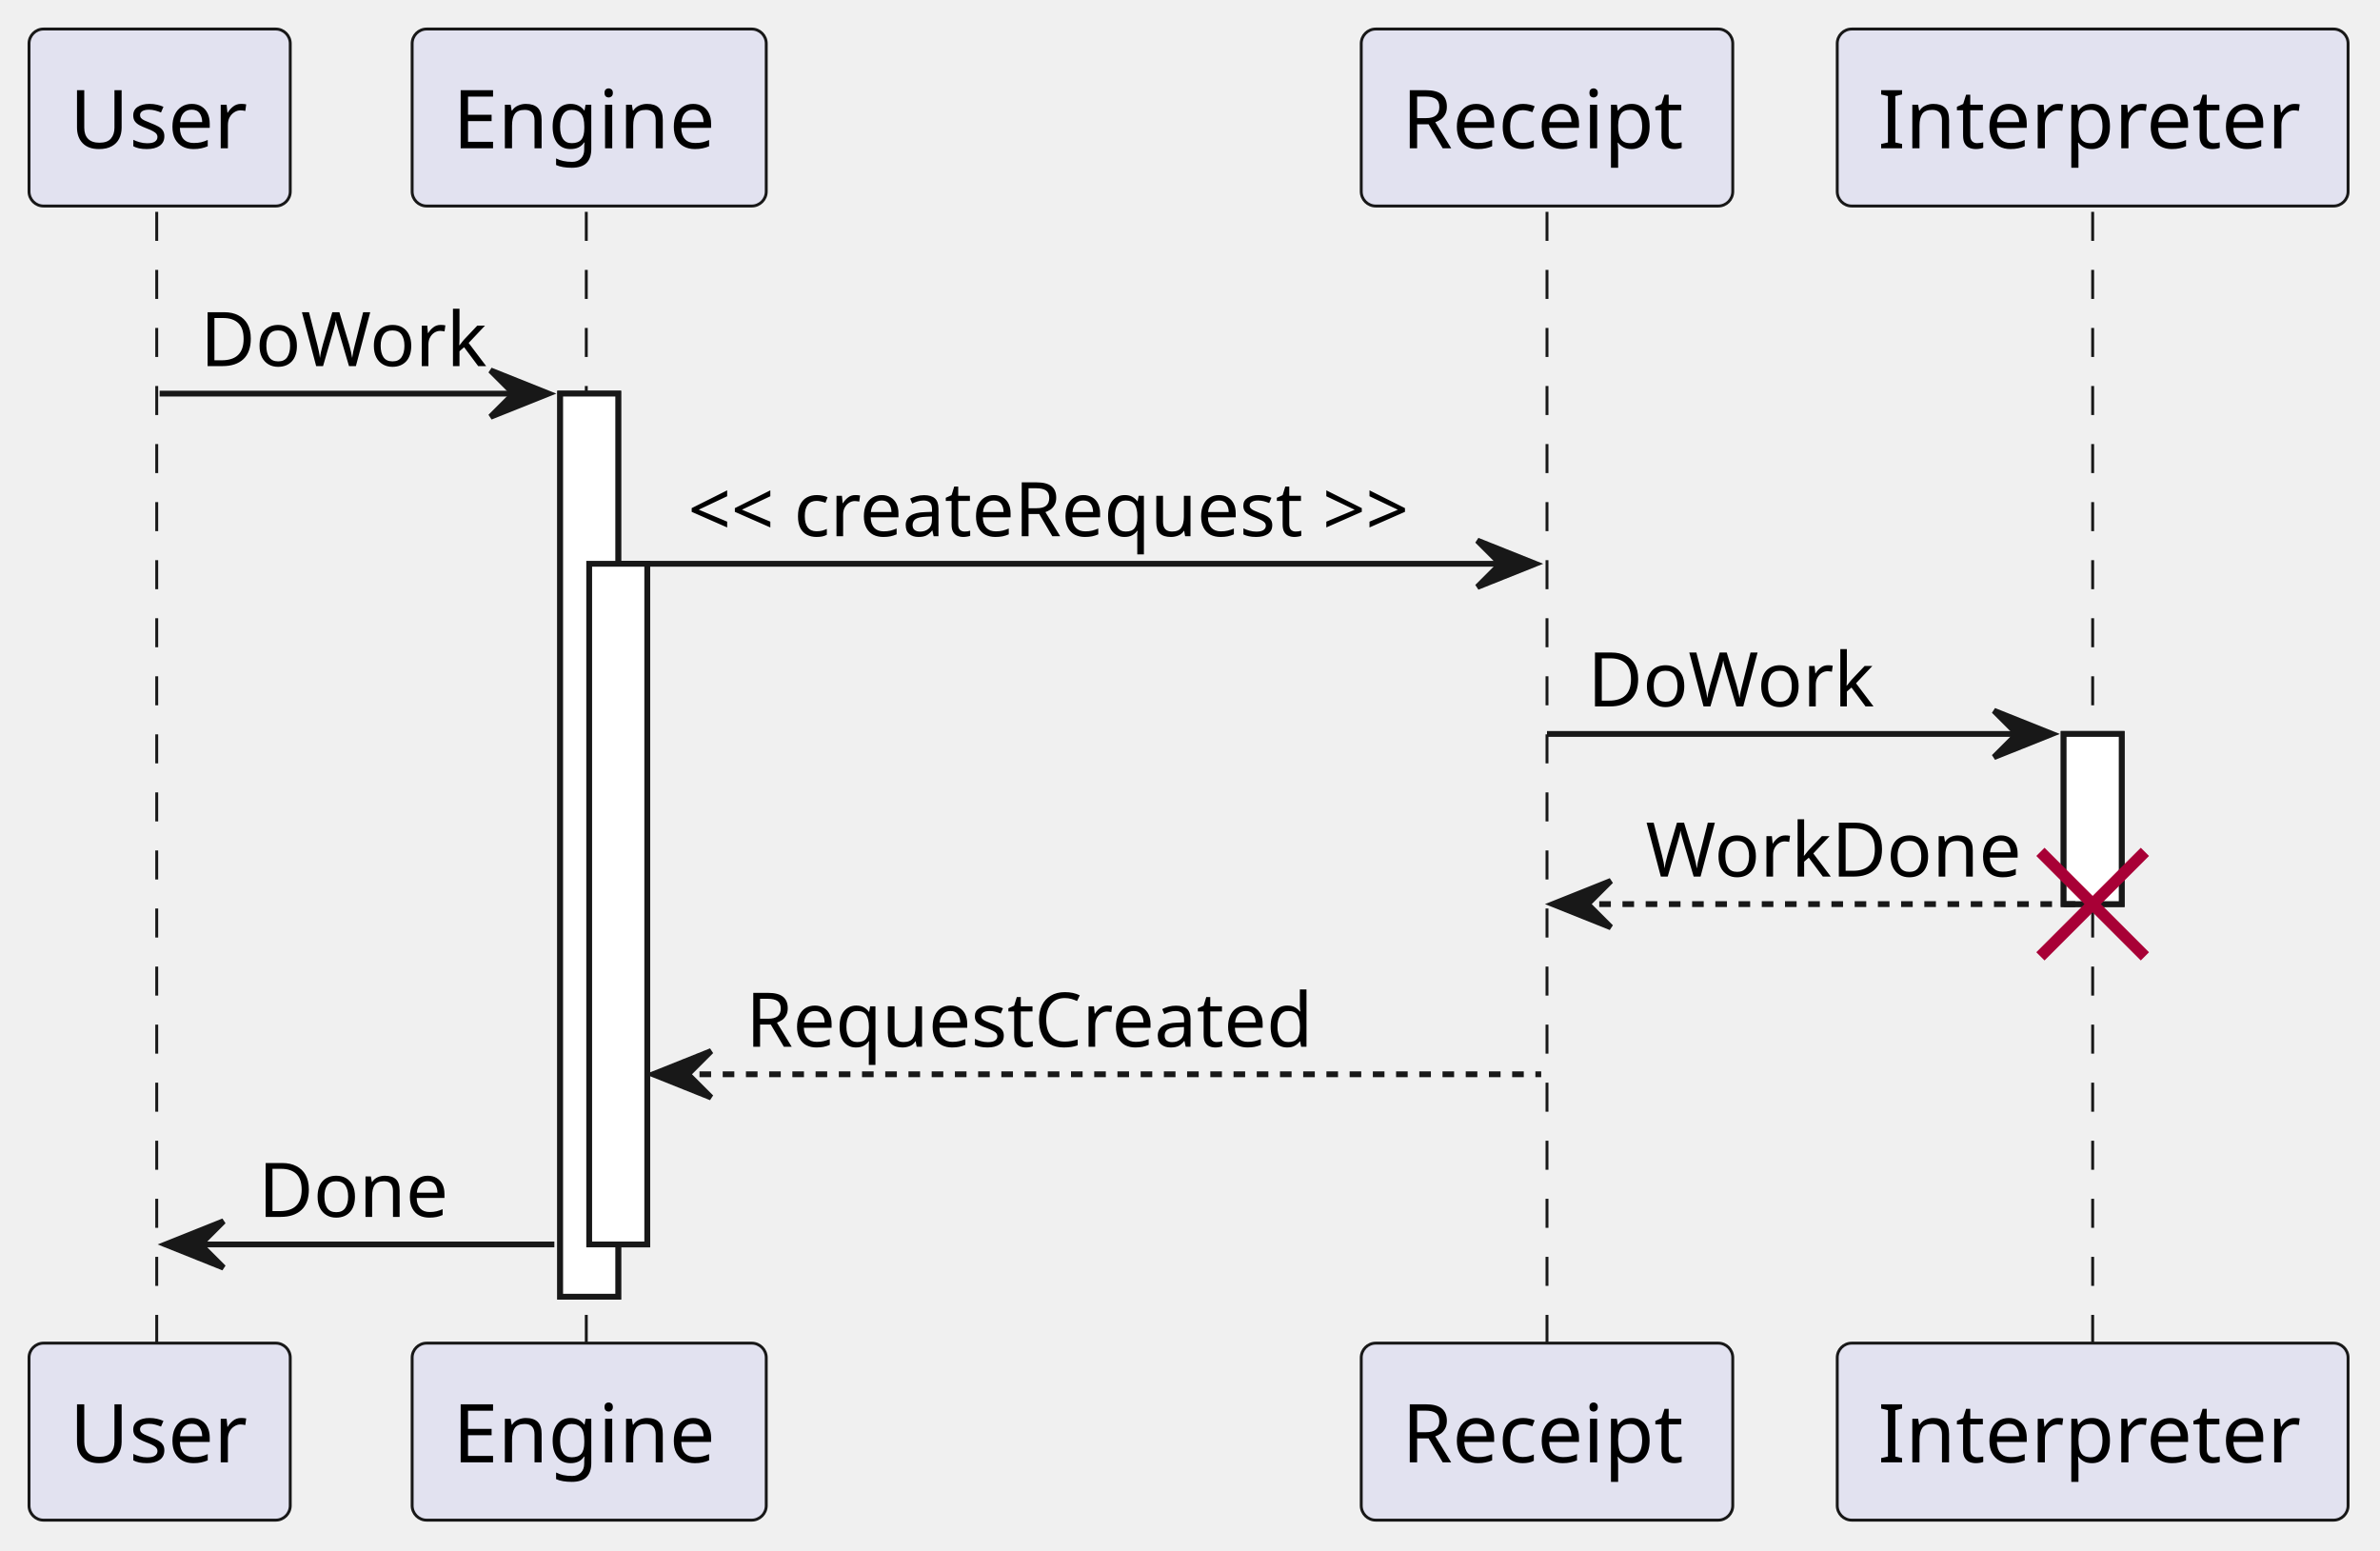
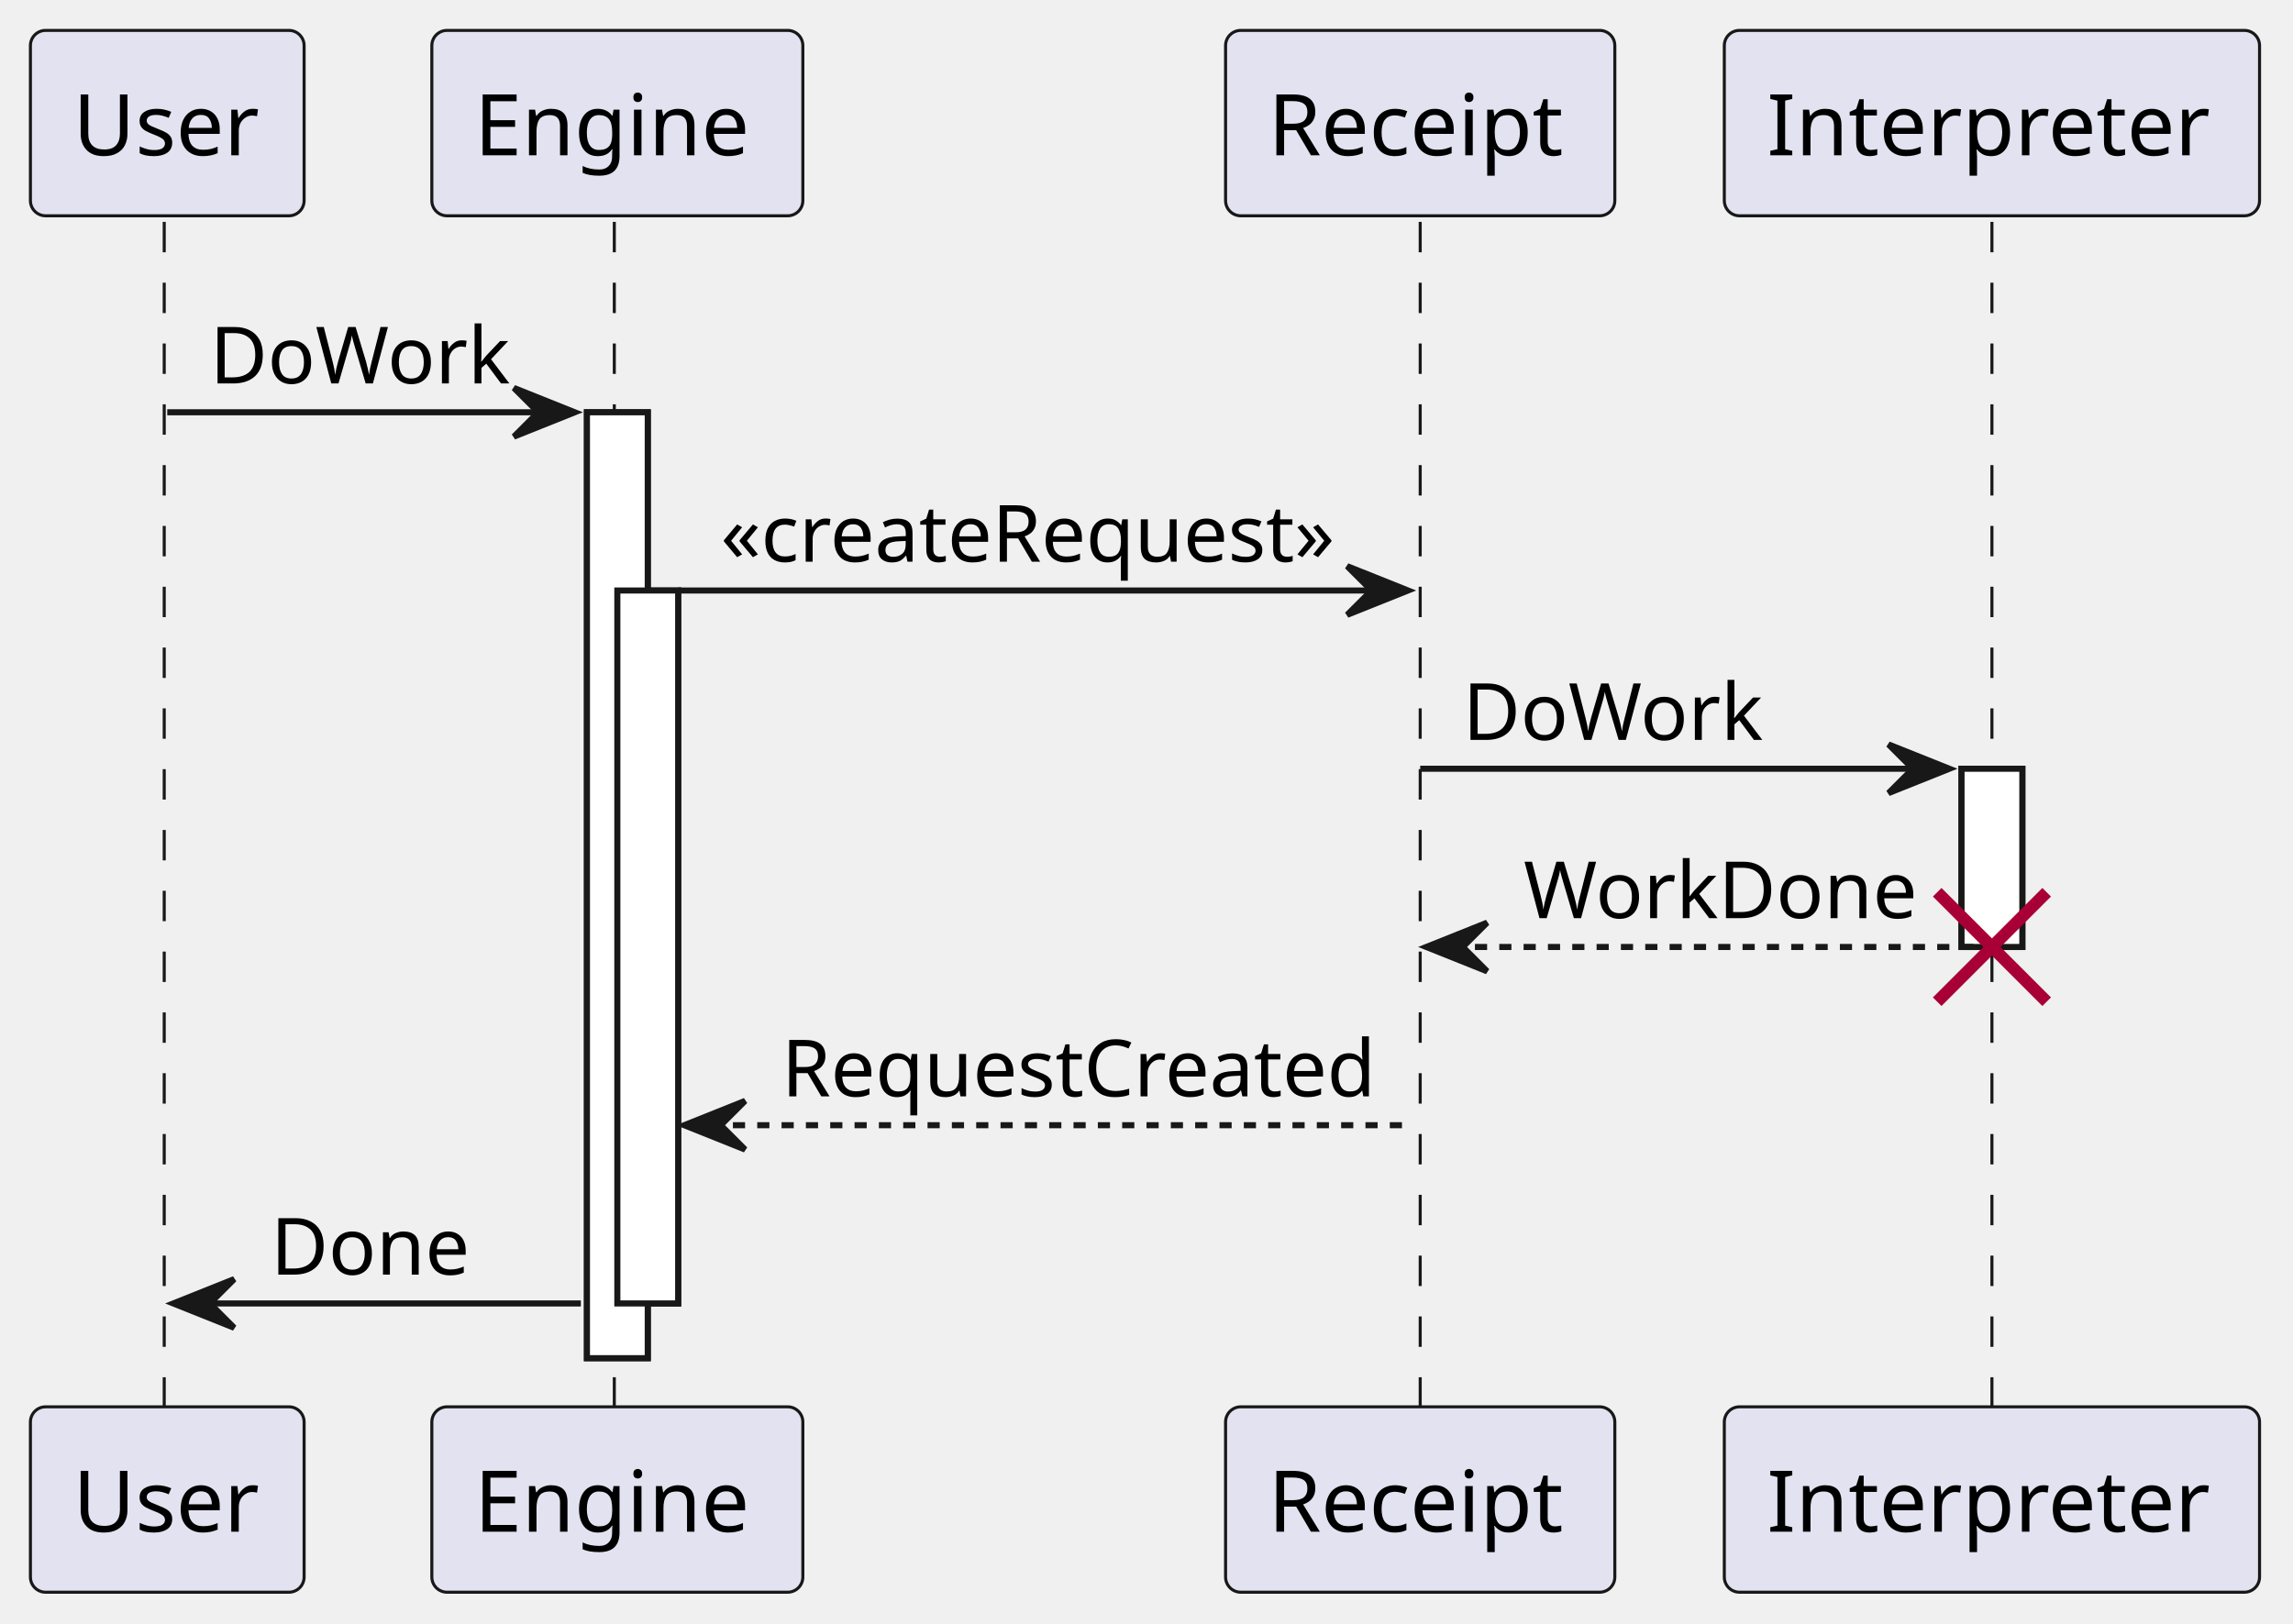
- <svg xmlns="http://www.w3.org/2000/svg" contentStyleType="text/css" height="267px" preserveAspectRatio="none" style="width:410px;height:267px;background:#FFFFFF;" version="1.1" viewBox="0 0 410 267" width="410px" zoomAndPan="magnify">
+ <svg xmlns="http://www.w3.org/2000/svg" contentStyleType="text/css" height="267px" preserveAspectRatio="none" style="width:377px;height:267px;background:#FFFFFF;" version="1.1" viewBox="0 0 377 267" width="377px" zoomAndPan="magnify">
  <defs />
  <g>
    <rect fill="#FFFFFF" height="155.553" style="stroke:#181818;stroke-width:1.0;" width="10" x="96.5" y="67.799" />
    <rect fill="#FFFFFF" height="117.242" style="stroke:#181818;stroke-width:1.0;" width="10" x="101.5" y="97.109" />
-     <rect fill="#FFFFFF" height="29.311" style="stroke:#181818;stroke-width:1.0;" width="10" x="355.5" y="126.42" />
+     <rect fill="#FFFFFF" height="29.311" style="stroke:#181818;stroke-width:1.0;" width="10" x="322.5" y="126.42" />
    <line style="stroke:#181818;stroke-width:0.5;stroke-dasharray:5.0,5.0;" x1="27" x2="27" y1="36.488" y2="232.352" />
    <line style="stroke:#181818;stroke-width:0.5;stroke-dasharray:5.0,5.0;" x1="101" x2="101" y1="36.488" y2="232.352" />
-     <line style="stroke:#181818;stroke-width:0.5;stroke-dasharray:5.0,5.0;" x1="266.5" x2="266.5" y1="36.488" y2="232.352" />
-     <line style="stroke:#181818;stroke-width:0.5;stroke-dasharray:5.0,5.0;" x1="360.5" x2="360.5" y1="36.488" y2="232.352" />
+     <line style="stroke:#181818;stroke-width:0.5;stroke-dasharray:5.0,5.0;" x1="233.5" x2="233.5" y1="36.488" y2="232.352" />
+     <line style="stroke:#181818;stroke-width:0.5;stroke-dasharray:5.0,5.0;" x1="327.5" x2="327.5" y1="36.488" y2="232.352" />
    <rect fill="#E2E2F0" height="30.488" rx="2.5" ry="2.5" style="stroke:#181818;stroke-width:0.5;" width="45" x="5" y="5" />
    <text fill="#000000" font-family="sans-serif" font-size="14" lengthAdjust="spacing" textLength="31" x="12" y="25.535">User</text>
    <rect fill="#E2E2F0" height="30.488" rx="2.5" ry="2.5" style="stroke:#181818;stroke-width:0.5;" width="45" x="5" y="231.352" />
    <text fill="#000000" font-family="sans-serif" font-size="14" lengthAdjust="spacing" textLength="31" x="12" y="251.887">User</text>
    <rect fill="#E2E2F0" height="30.488" rx="2.5" ry="2.5" style="stroke:#181818;stroke-width:0.5;" width="61" x="71" y="5" />
    <text fill="#000000" font-family="sans-serif" font-size="14" lengthAdjust="spacing" textLength="47" x="78" y="25.535">Engine</text>
    <rect fill="#E2E2F0" height="30.488" rx="2.5" ry="2.5" style="stroke:#181818;stroke-width:0.5;" width="61" x="71" y="231.352" />
    <text fill="#000000" font-family="sans-serif" font-size="14" lengthAdjust="spacing" textLength="47" x="78" y="251.887">Engine</text>
-     <rect fill="#E2E2F0" height="30.488" rx="2.5" ry="2.5" style="stroke:#181818;stroke-width:0.5;" width="64" x="234.5" y="5" />
-     <text fill="#000000" font-family="sans-serif" font-size="14" lengthAdjust="spacing" textLength="50" x="241.5" y="25.535">Receipt</text>
-     <rect fill="#E2E2F0" height="30.488" rx="2.5" ry="2.5" style="stroke:#181818;stroke-width:0.5;" width="64" x="234.5" y="231.352" />
-     <text fill="#000000" font-family="sans-serif" font-size="14" lengthAdjust="spacing" textLength="50" x="241.5" y="251.887">Receipt</text>
-     <rect fill="#E2E2F0" height="30.488" rx="2.5" ry="2.5" style="stroke:#181818;stroke-width:0.5;" width="88" x="316.5" y="5" />
-     <text fill="#000000" font-family="sans-serif" font-size="14" lengthAdjust="spacing" textLength="74" x="323.5" y="25.535">Interpreter</text>
-     <rect fill="#E2E2F0" height="30.488" rx="2.5" ry="2.5" style="stroke:#181818;stroke-width:0.5;" width="88" x="316.5" y="231.352" />
-     <text fill="#000000" font-family="sans-serif" font-size="14" lengthAdjust="spacing" textLength="74" x="323.5" y="251.887">Interpreter</text>
+     <rect fill="#E2E2F0" height="30.488" rx="2.5" ry="2.5" style="stroke:#181818;stroke-width:0.5;" width="64" x="201.5" y="5" />
+     <text fill="#000000" font-family="sans-serif" font-size="14" lengthAdjust="spacing" textLength="50" x="208.5" y="25.535">Receipt</text>
+     <rect fill="#E2E2F0" height="30.488" rx="2.5" ry="2.5" style="stroke:#181818;stroke-width:0.5;" width="64" x="201.5" y="231.352" />
+     <text fill="#000000" font-family="sans-serif" font-size="14" lengthAdjust="spacing" textLength="50" x="208.5" y="251.887">Receipt</text>
+     <rect fill="#E2E2F0" height="30.488" rx="2.5" ry="2.5" style="stroke:#181818;stroke-width:0.5;" width="88" x="283.5" y="5" />
+     <text fill="#000000" font-family="sans-serif" font-size="14" lengthAdjust="spacing" textLength="74" x="290.5" y="25.535">Interpreter</text>
+     <rect fill="#E2E2F0" height="30.488" rx="2.5" ry="2.5" style="stroke:#181818;stroke-width:0.5;" width="88" x="283.5" y="231.352" />
+     <text fill="#000000" font-family="sans-serif" font-size="14" lengthAdjust="spacing" textLength="74" x="290.5" y="251.887">Interpreter</text>
    <rect fill="#FFFFFF" height="155.553" style="stroke:#181818;stroke-width:1.0;" width="10" x="96.5" y="67.799" />
    <rect fill="#FFFFFF" height="117.242" style="stroke:#181818;stroke-width:1.0;" width="10" x="101.5" y="97.109" />
-     <rect fill="#FFFFFF" height="29.311" style="stroke:#181818;stroke-width:1.0;" width="10" x="355.5" y="126.42" />
+     <rect fill="#FFFFFF" height="29.311" style="stroke:#181818;stroke-width:1.0;" width="10" x="322.5" y="126.42" />
    <polygon fill="#181818" points="84.5,63.799,94.5,67.799,84.5,71.799,88.5,67.799" style="stroke:#181818;stroke-width:1.0;" />
    <line style="stroke:#181818;stroke-width:1.0;" x1="27.5" x2="90.5" y1="67.799" y2="67.799" />
    <text fill="#000000" font-family="sans-serif" font-size="13" lengthAdjust="spacing" textLength="50" x="34.5" y="63.057">DoWork</text>
-     <polygon fill="#181818" points="254.5,93.109,264.5,97.109,254.5,101.109,258.5,97.109" style="stroke:#181818;stroke-width:1.0;" />
-     <line style="stroke:#181818;stroke-width:1.0;" x1="111.5" x2="260.5" y1="97.109" y2="97.109" />
-     <text fill="#000000" font-family="sans-serif" font-size="13" lengthAdjust="spacing" textLength="136" x="118.5" y="92.367">&lt;&lt; createRequest &gt;&gt;</text>
-     <polygon fill="#181818" points="343.5,122.42,353.5,126.42,343.5,130.42,347.5,126.42" style="stroke:#181818;stroke-width:1.0;" />
-     <line style="stroke:#181818;stroke-width:1.0;" x1="266.5" x2="349.5" y1="126.42" y2="126.42" />
-     <text fill="#000000" font-family="sans-serif" font-size="13" lengthAdjust="spacing" textLength="50" x="273.5" y="121.678">DoWork</text>
-     <polygon fill="#181818" points="277.5,151.731,267.5,155.731,277.5,159.731,273.5,155.731" style="stroke:#181818;stroke-width:1.0;" />
-     <line style="stroke:#181818;stroke-width:1.0;stroke-dasharray:2.0,2.0;" x1="271.5" x2="359.5" y1="155.731" y2="155.731" />
-     <text fill="#000000" font-family="sans-serif" font-size="13" lengthAdjust="spacing" textLength="65" x="283.5" y="150.988">WorkDone</text>
-     <line style="stroke:#A80036;stroke-width:2.0;" x1="351.5" x2="369.5" y1="146.731" y2="164.731" />
-     <line style="stroke:#A80036;stroke-width:2.0;" x1="351.5" x2="369.5" y1="164.731" y2="146.731" />
+     <polygon fill="#181818" points="221.5,93.109,231.5,97.109,221.5,101.109,225.5,97.109" style="stroke:#181818;stroke-width:1.0;" />
+     <line style="stroke:#181818;stroke-width:1.0;" x1="111.5" x2="227.5" y1="97.109" y2="97.109" />
+     <text fill="#000000" font-family="sans-serif" font-size="13" lengthAdjust="spacing" textLength="102" x="118.5" y="92.367">«createRequest»</text>
+     <polygon fill="#181818" points="310.5,122.42,320.5,126.42,310.5,130.42,314.5,126.42" style="stroke:#181818;stroke-width:1.0;" />
+     <line style="stroke:#181818;stroke-width:1.0;" x1="233.5" x2="316.5" y1="126.42" y2="126.42" />
+     <text fill="#000000" font-family="sans-serif" font-size="13" lengthAdjust="spacing" textLength="50" x="240.5" y="121.678">DoWork</text>
+     <polygon fill="#181818" points="244.5,151.731,234.5,155.731,244.5,159.731,240.5,155.731" style="stroke:#181818;stroke-width:1.0;" />
+     <line style="stroke:#181818;stroke-width:1.0;stroke-dasharray:2.0,2.0;" x1="238.5" x2="326.5" y1="155.731" y2="155.731" />
+     <text fill="#000000" font-family="sans-serif" font-size="13" lengthAdjust="spacing" textLength="65" x="250.5" y="150.988">WorkDone</text>
+     <line style="stroke:#A80036;stroke-width:2.0;" x1="318.5" x2="336.5" y1="146.731" y2="164.731" />
+     <line style="stroke:#A80036;stroke-width:2.0;" x1="318.5" x2="336.5" y1="164.731" y2="146.731" />
    <polygon fill="#181818" points="122.5,181.041,112.5,185.041,122.5,189.041,118.5,185.041" style="stroke:#181818;stroke-width:1.0;" />
-     <line style="stroke:#181818;stroke-width:1.0;stroke-dasharray:2.0,2.0;" x1="116.5" x2="265.5" y1="185.041" y2="185.041" />
+     <line style="stroke:#181818;stroke-width:1.0;stroke-dasharray:2.0,2.0;" x1="116.5" x2="232.5" y1="185.041" y2="185.041" />
    <text fill="#000000" font-family="sans-serif" font-size="13" lengthAdjust="spacing" textLength="98" x="128.5" y="180.299">RequestCreated</text>
    <polygon fill="#181818" points="38.5,210.352,28.5,214.352,38.5,218.352,34.5,214.352" style="stroke:#181818;stroke-width:1.0;" />
    <line style="stroke:#181818;stroke-width:1.0;" x1="32.5" x2="95.5" y1="214.352" y2="214.352" />
    <text fill="#000000" font-family="sans-serif" font-size="13" lengthAdjust="spacing" textLength="33" x="44.5" y="209.609">Done</text>
  </g>
</svg>
